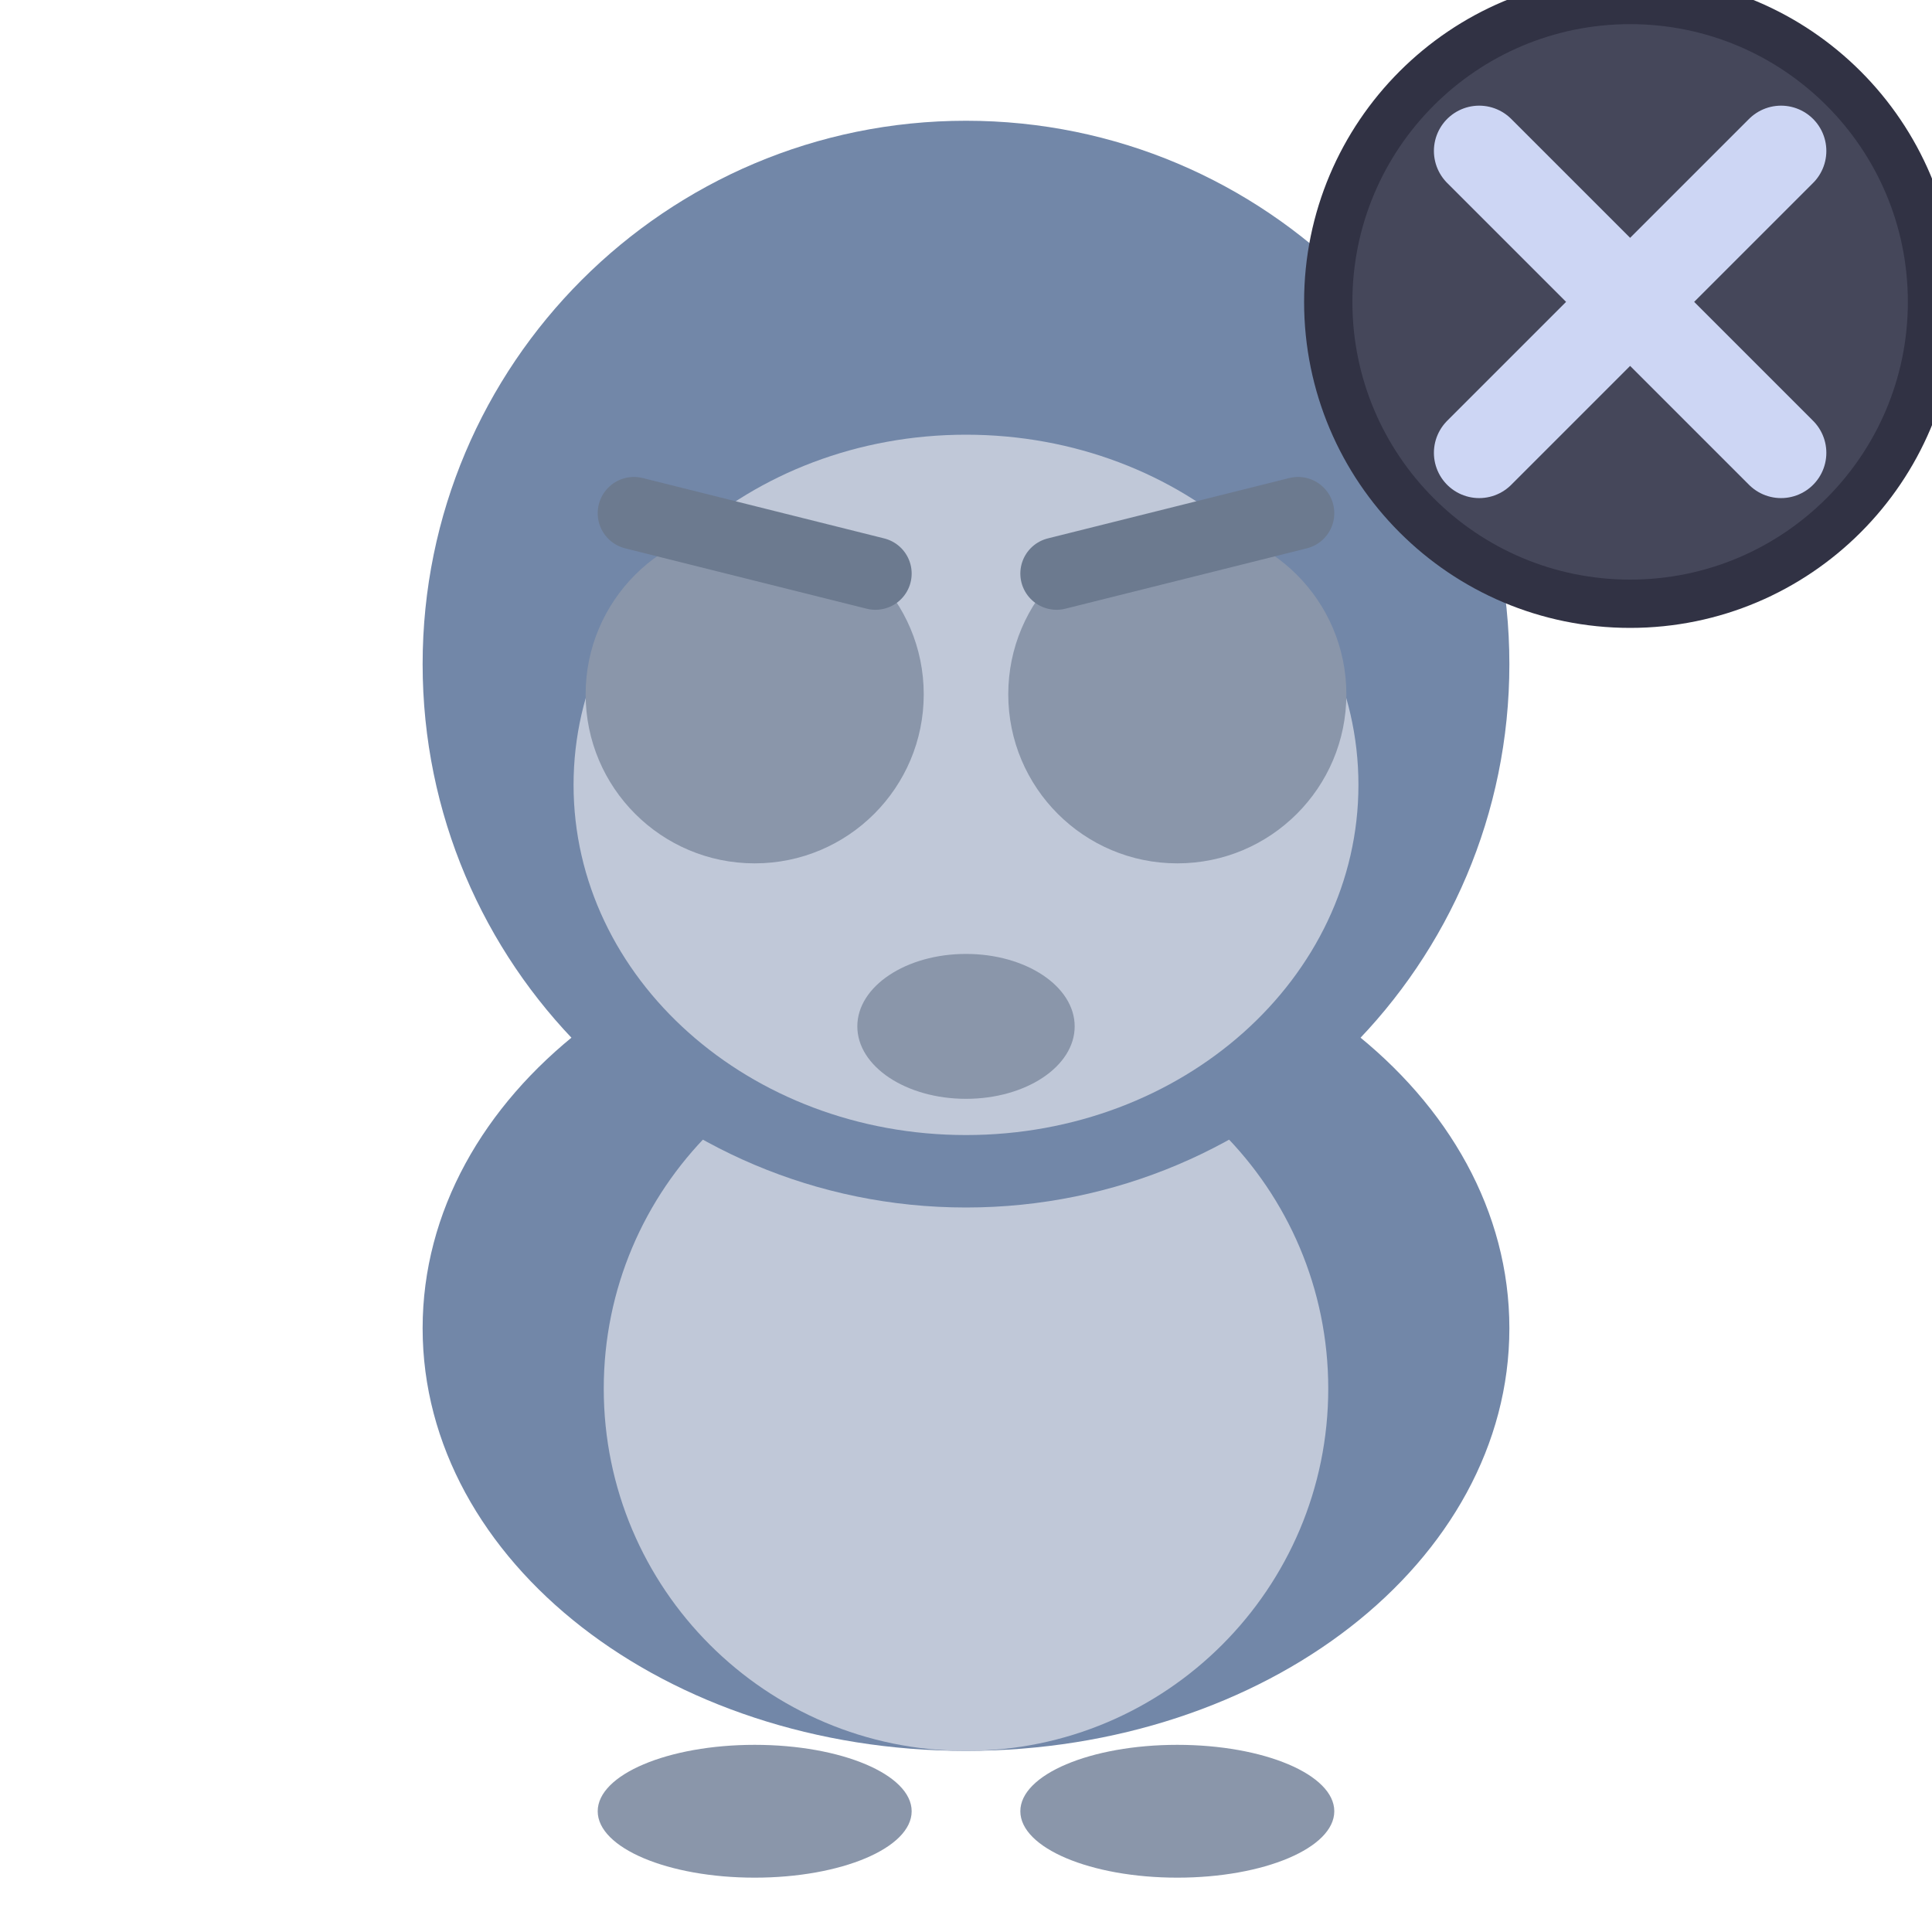
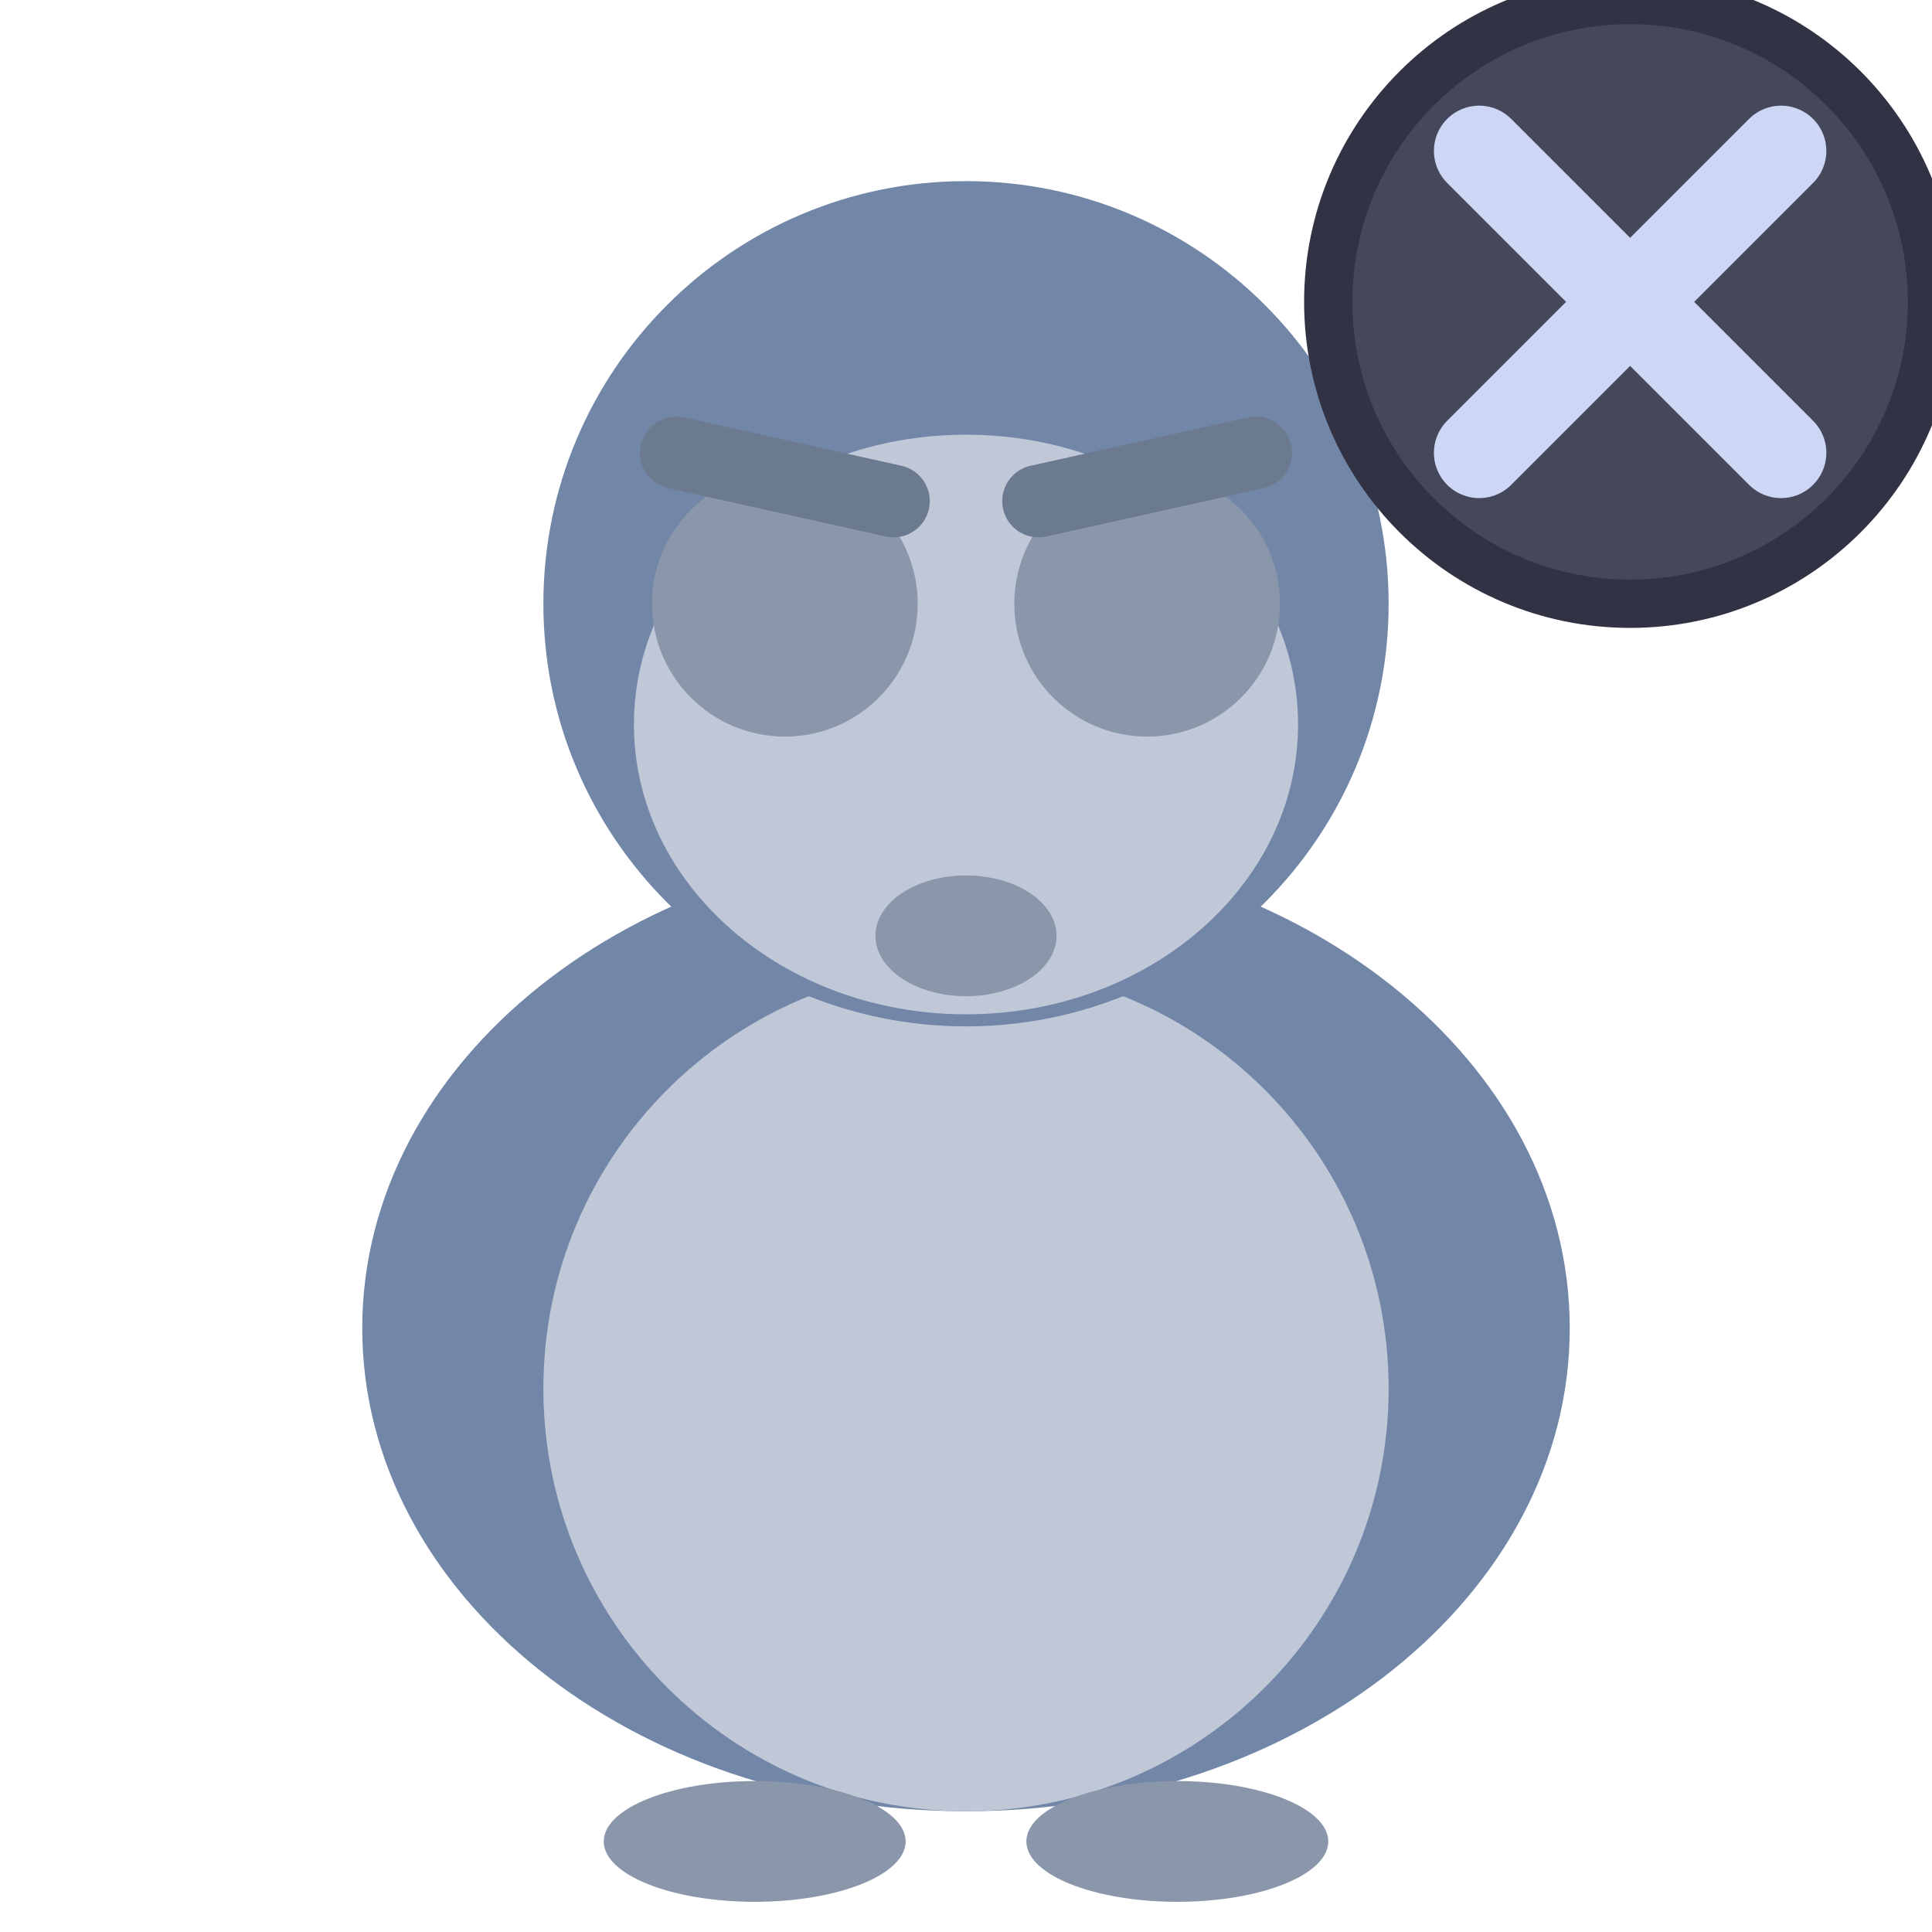
<svg xmlns="http://www.w3.org/2000/svg" viewBox="0 0 32 32">
-   <ellipse cx="16" cy="22" rx="9" ry="7" fill="#7287a8" />
-   <ellipse cx="16" cy="23" rx="6" ry="6" fill="#c0c8d8" />
-   <circle cx="16" cy="11" r="9" fill="#7287a8" />
-   <ellipse cx="16" cy="13" rx="6.5" ry="5.8" fill="#c0c8d8" />
-   <circle cx="12.5" cy="11.5" r="2.8" fill="#8a96aa" />
-   <circle cx="19.5" cy="11.5" r="2.8" fill="#8a96aa" />
-   <line x1="10.5" y1="8.5" x2="14.5" y2="9.5" stroke="#6c7a8f" stroke-width="1.2" stroke-linecap="round" />
-   <line x1="17.5" y1="9.5" x2="21.5" y2="8.5" stroke="#6c7a8f" stroke-width="1.2" stroke-linecap="round" />
-   <ellipse cx="16" cy="17" rx="1.8" ry="1.2" fill="#8a96aa" />
-   <ellipse cx="12.5" cy="30" rx="2.6" ry="1.1" fill="#8a96aa" />
-   <ellipse cx="19.5" cy="30" rx="2.6" ry="1.1" fill="#8a96aa" />
+   <ellipse cx="16" cy="22" rx="10" ry="8" fill="#7287a8" />
+   <ellipse cx="16" cy="23" rx="7" ry="7" fill="#c0c8d8" />
+   <circle cx="16" cy="10" r="7" fill="#7287a8" />
+   <ellipse cx="16" cy="12" rx="5.5" ry="4.8" fill="#c0c8d8" />
+   <circle cx="13" cy="10" r="2.2" fill="#8a96aa" />
+   <circle cx="19" cy="10" r="2.2" fill="#8a96aa" />
+   <line x1="11.2" y1="7.5" x2="14.8" y2="8.3" stroke="#6c7a8f" stroke-width="1.2" stroke-linecap="round" />
+   <line x1="17.2" y1="8.3" x2="20.8" y2="7.5" stroke="#6c7a8f" stroke-width="1.2" stroke-linecap="round" />
+   <ellipse cx="16" cy="15.5" rx="1.5" ry="1" fill="#8a96aa" />
+   <ellipse cx="12.5" cy="30.5" rx="2.5" ry="1" fill="#8a96aa" />
+   <ellipse cx="19.5" cy="30.5" rx="2.5" ry="1" fill="#8a96aa" />
  <circle cx="27" cy="5" r="5" fill="#45475a" stroke="#313244" stroke-width="0.8" />
  <line x1="24.5" y1="2.5" x2="29.5" y2="7.5" stroke="#cdd6f4" stroke-width="1.5" stroke-linecap="round" />
  <line x1="29.5" y1="2.5" x2="24.5" y2="7.5" stroke="#cdd6f4" stroke-width="1.5" stroke-linecap="round" />
</svg>
